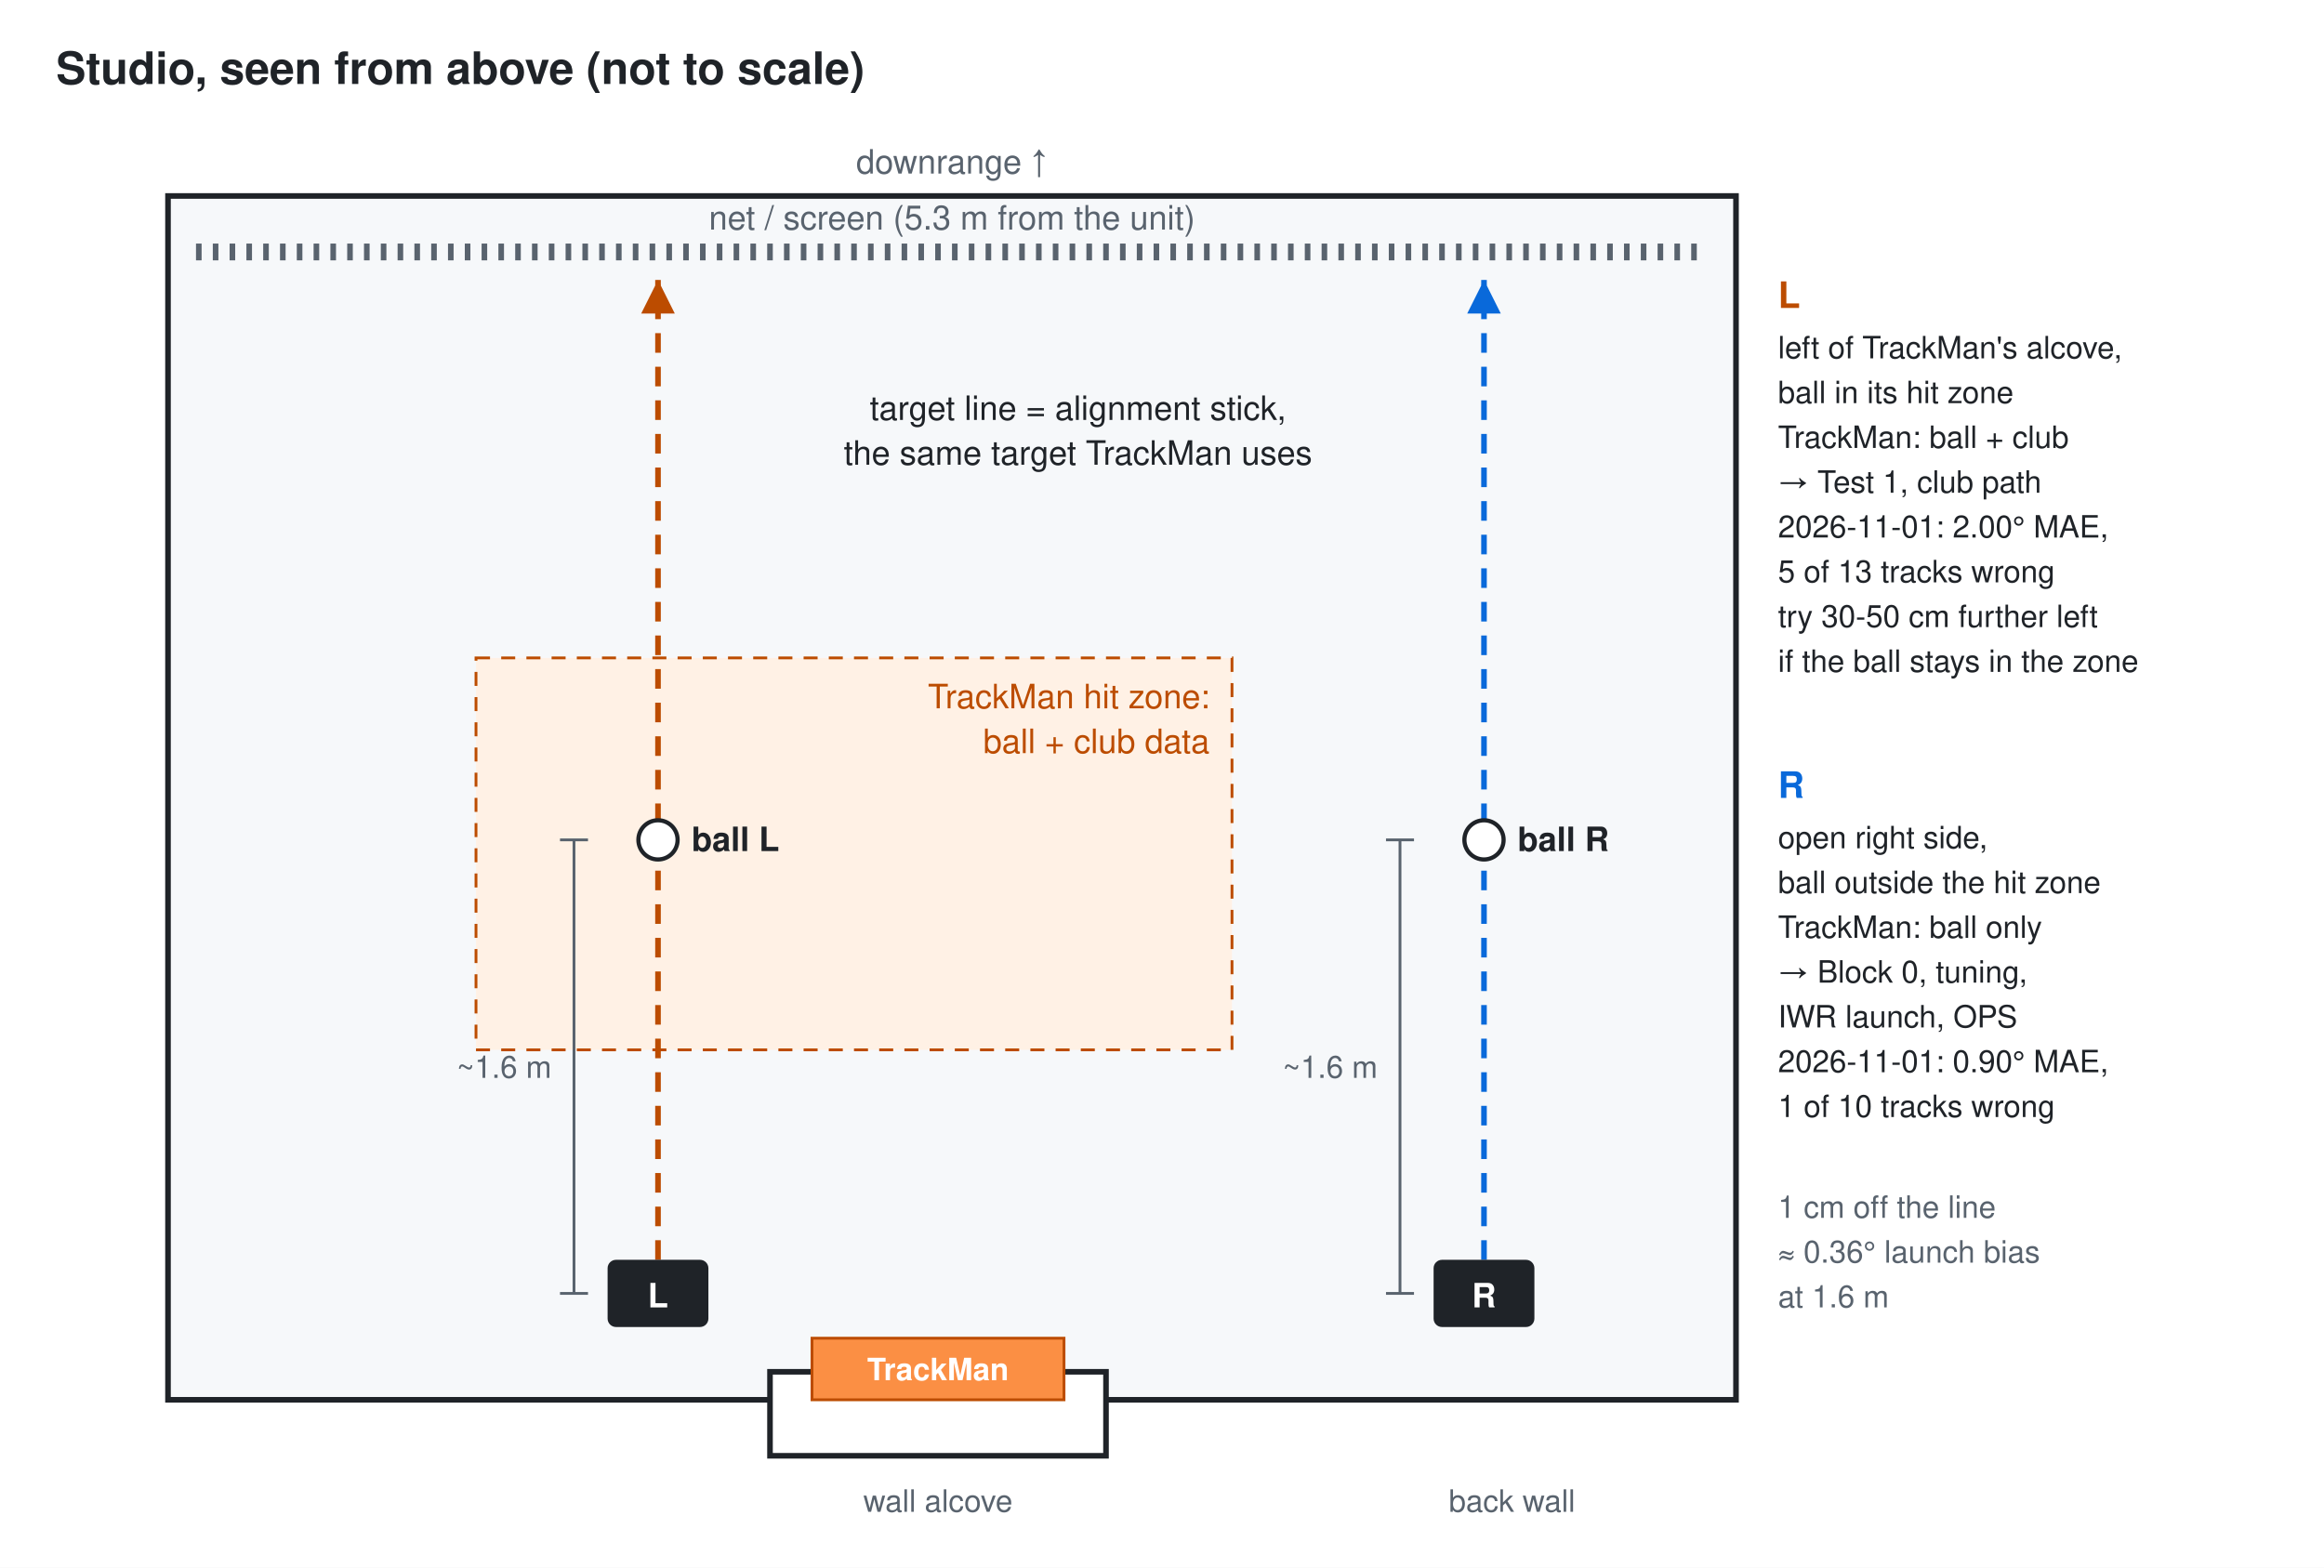
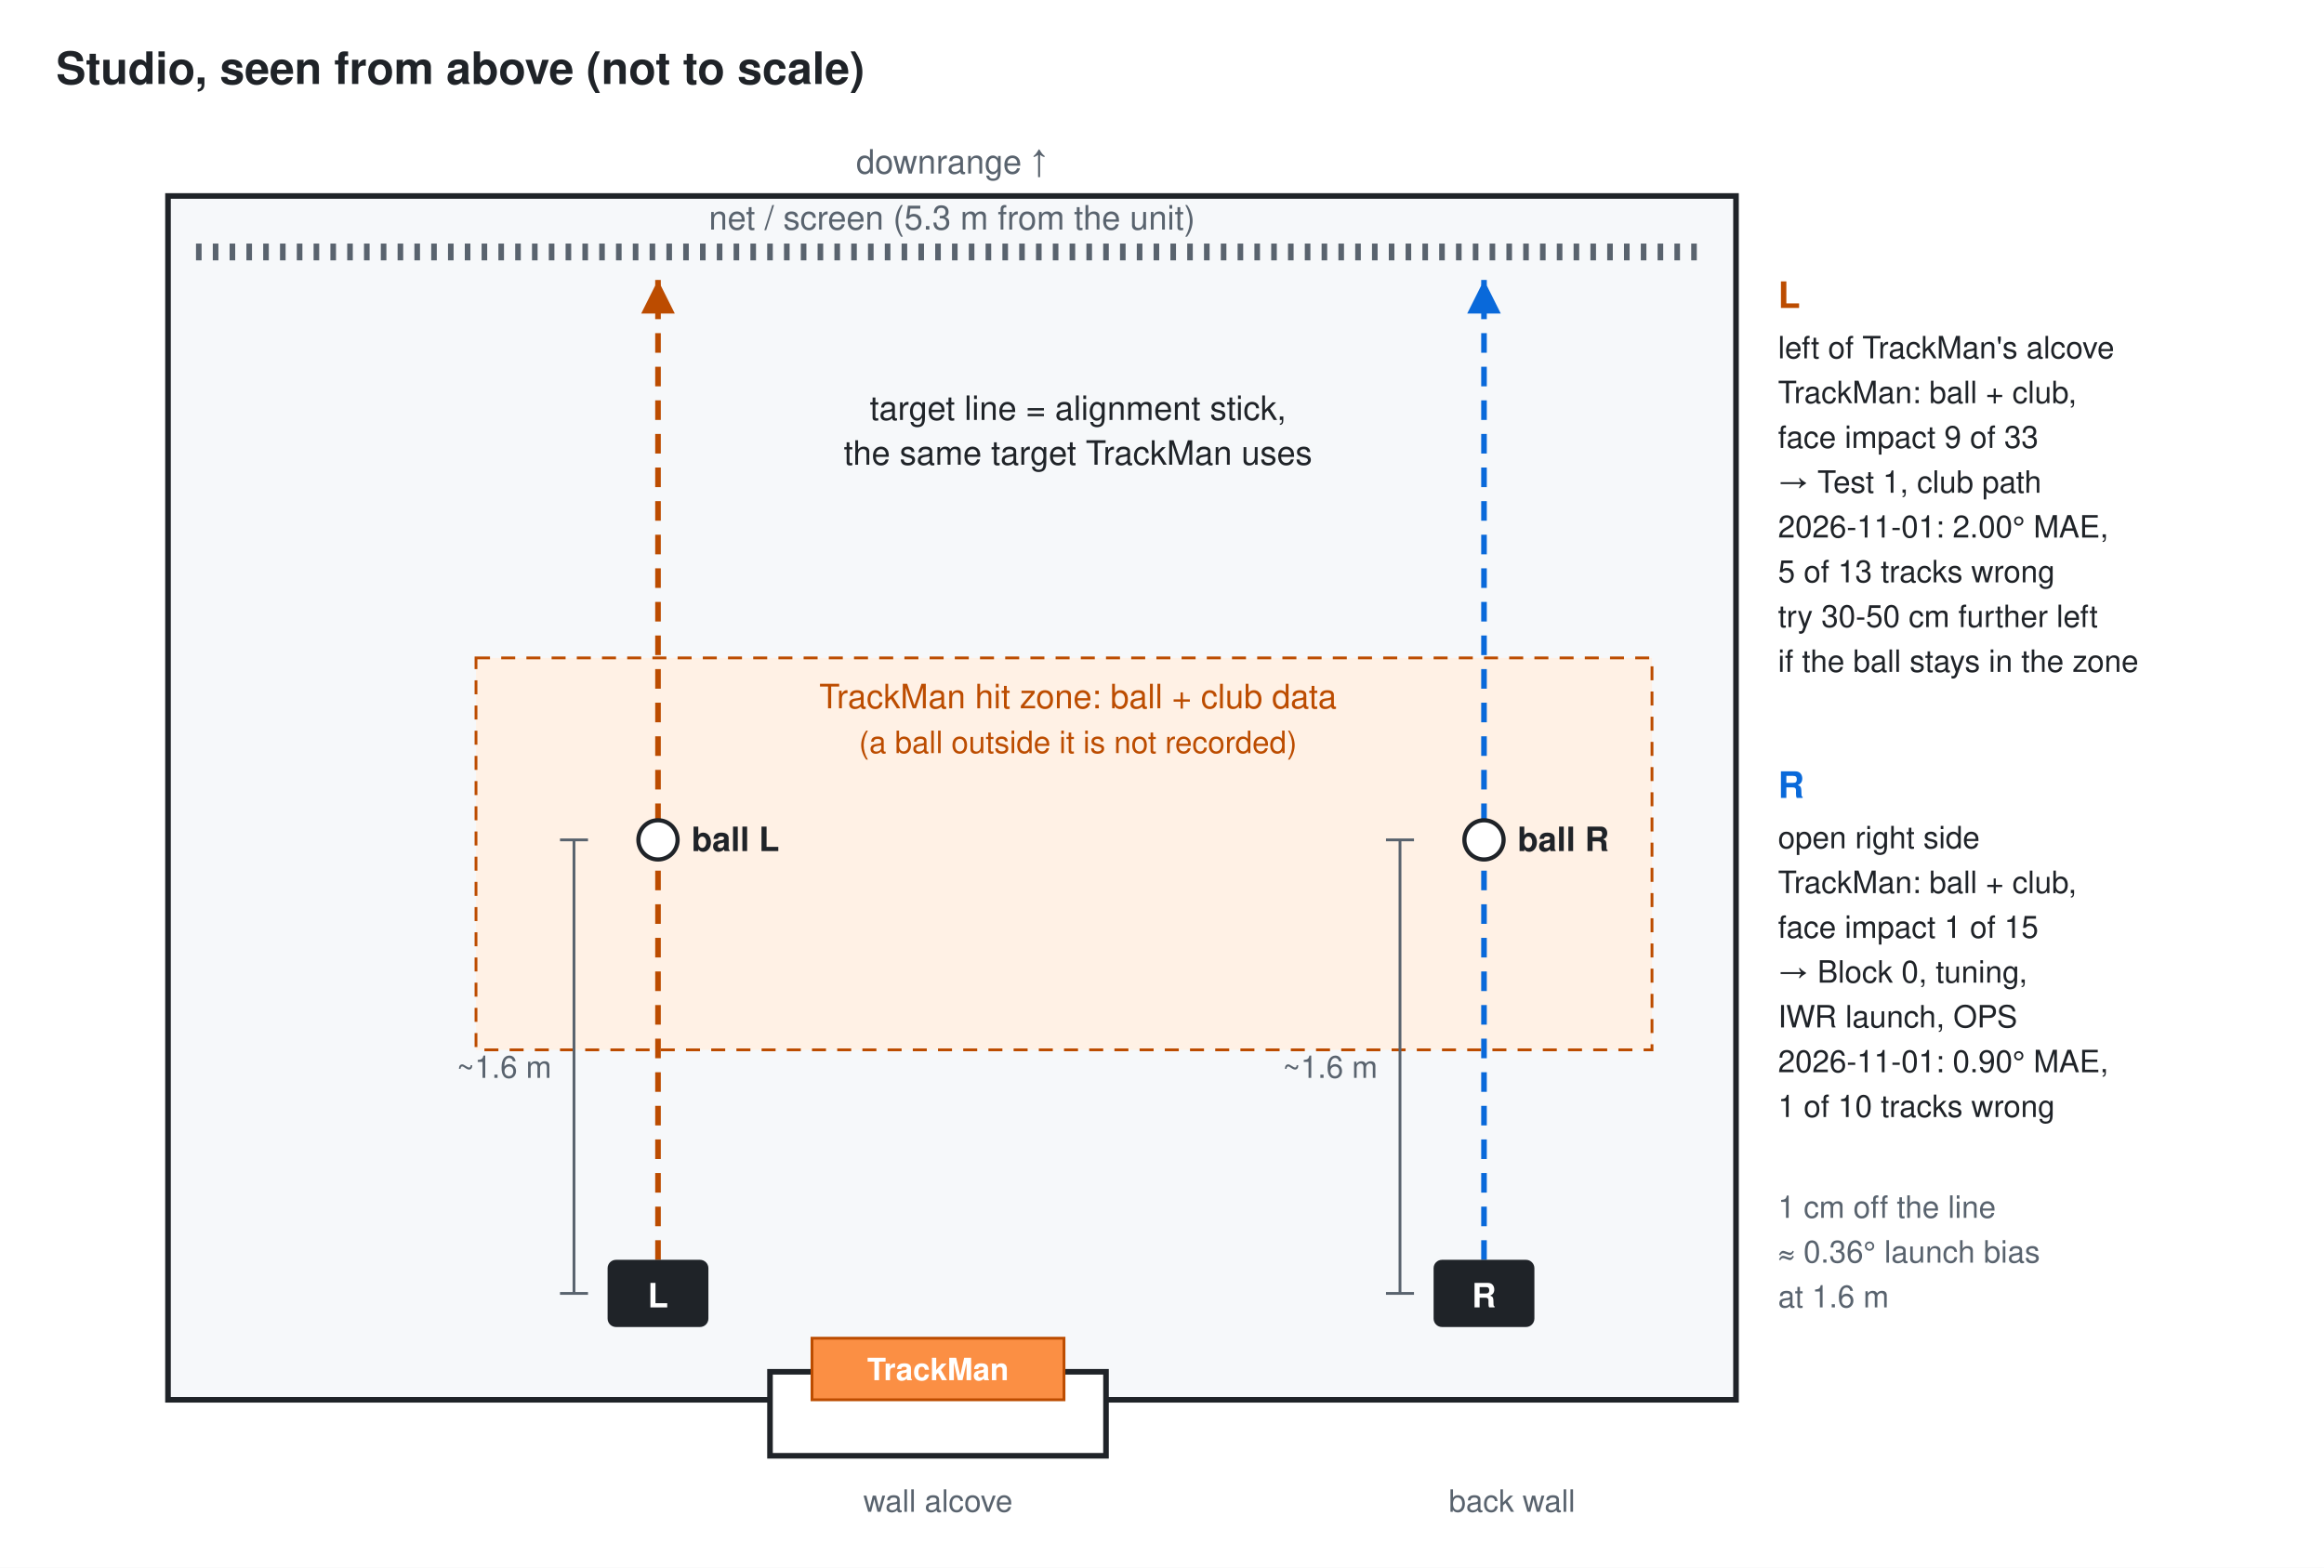
<svg xmlns="http://www.w3.org/2000/svg" viewBox="0 0 830 560" width="830" height="560" font-family="Helvetica, Arial, sans-serif">
  <rect width="830" height="560" fill="#ffffff" />
  <text x="20.0" y="30.0" font-size="16" fill="#1f2328" text-anchor="start" font-weight="bold">Studio, seen from above (not to scale)</text>
  <rect x="60" y="70" width="560" height="430" fill="#f6f8fa" stroke="#1f2328" stroke-width="2" />
  <line x1="70" y1="90" x2="610" y2="90" stroke="#59636e" stroke-width="6" stroke-dasharray="2 4" />
  <text x="340.0" y="82.0" font-size="12" fill="#59636e" text-anchor="middle" font-weight="normal">net / screen (5.3 m from the unit)</text>
-   <rect x="170" y="235" width="270" height="140" fill="#fff1e5" stroke="#bc4c00" stroke-dasharray="5 4" />
-   <text x="432.0" y="253.0" font-size="12" fill="#bc4c00" text-anchor="end" font-weight="normal">TrackMan hit zone:</text>
-   <text x="432.0" y="269.0" font-size="12" fill="#bc4c00" text-anchor="end" font-weight="normal">ball + club data</text>
+   <rect x="170" y="235" width="420" height="140" fill="#fff1e5" stroke="#bc4c00" stroke-dasharray="5 4" />
+   <text x="385.0" y="253.0" font-size="12" fill="#bc4c00" text-anchor="middle" font-weight="normal">TrackMan hit zone: ball + club data</text>
+   <text x="385.0" y="269.0" font-size="11" fill="#bc4c00" text-anchor="middle" font-weight="normal">(a ball outside it is not recorded)</text>
  <rect x="275" y="490" width="120" height="30" fill="#ffffff" stroke="#1f2328" stroke-width="2" />
  <rect x="290" y="478" width="90" height="22" fill="#fb8f44" stroke="#bc4c00" />
  <text x="335.0" y="493.0" font-size="11" fill="#ffffff" text-anchor="middle" font-weight="bold">TrackMan</text>
  <text x="335.0" y="540.0" font-size="11" fill="#59636e" text-anchor="middle" font-weight="normal">wall alcove</text>
  <text x="540.0" y="540.0" font-size="11" fill="#59636e" text-anchor="middle" font-weight="normal">back wall</text>
  <line x1="235" y1="450" x2="235" y2="100" stroke="#bc4c00" stroke-width="2" stroke-dasharray="7 5" />
  <path d="M235 100 l-6 12 h12 z" fill="#bc4c00" />
  <circle cx="235" cy="300" r="7" fill="#ffffff" stroke="#1f2328" stroke-width="1.5" />
  <line x1="205" y1="462" x2="205" y2="300" stroke="#59636e" stroke-width="1" />
  <line x1="200" y1="462" x2="210" y2="462" stroke="#59636e" stroke-width="1" />
  <line x1="200" y1="300" x2="210" y2="300" stroke="#59636e" stroke-width="1" />
  <text x="197.0" y="385.0" font-size="11" fill="#59636e" text-anchor="end" font-weight="normal">~1.6 m</text>
  <text x="247.0" y="304.0" font-size="12" fill="#1f2328" text-anchor="start" font-weight="bold">ball L</text>
  <rect x="217" y="450" width="36" height="24" rx="3" fill="#1f2328" />
  <text x="235.0" y="467.0" font-size="12" fill="#ffffff" text-anchor="middle" font-weight="bold">L</text>
  <line x1="530" y1="450" x2="530" y2="100" stroke="#0969da" stroke-width="2" stroke-dasharray="7 5" />
  <path d="M530 100 l-6 12 h12 z" fill="#0969da" />
  <circle cx="530" cy="300" r="7" fill="#ffffff" stroke="#1f2328" stroke-width="1.5" />
  <line x1="500" y1="462" x2="500" y2="300" stroke="#59636e" stroke-width="1" />
  <line x1="495" y1="462" x2="505" y2="462" stroke="#59636e" stroke-width="1" />
  <line x1="495" y1="300" x2="505" y2="300" stroke="#59636e" stroke-width="1" />
  <text x="492.0" y="385.0" font-size="11" fill="#59636e" text-anchor="end" font-weight="normal">~1.6 m</text>
  <text x="542.0" y="304.0" font-size="12" fill="#1f2328" text-anchor="start" font-weight="bold">ball R</text>
  <rect x="512" y="450" width="36" height="24" rx="3" fill="#1f2328" />
  <text x="530.0" y="467.0" font-size="12" fill="#ffffff" text-anchor="middle" font-weight="bold">R</text>
  <text x="385.0" y="150.0" font-size="12" fill="#1f2328" text-anchor="middle" font-weight="normal">target line = alignment stick,</text>
  <text x="385.0" y="166.0" font-size="12" fill="#1f2328" text-anchor="middle" font-weight="normal">the same target TrackMan uses</text>
  <text x="635.0" y="110.0" font-size="13" fill="#bc4c00" text-anchor="start" font-weight="bold">L</text>
-   <text x="635.0" y="128.0" font-size="11" fill="#1f2328" text-anchor="start" font-weight="normal">left of TrackMan's alcove,</text>
-   <text x="635.0" y="144.0" font-size="11" fill="#1f2328" text-anchor="start" font-weight="normal">ball in its hit zone</text>
-   <text x="635.0" y="160.0" font-size="11" fill="#1f2328" text-anchor="start" font-weight="normal">TrackMan: ball + club</text>
+   <text x="635.0" y="128.0" font-size="11" fill="#1f2328" text-anchor="start" font-weight="normal">left of TrackMan's alcove</text>
+   <text x="635.0" y="144.0" font-size="11" fill="#1f2328" text-anchor="start" font-weight="normal">TrackMan: ball + club,</text>
+   <text x="635.0" y="160.0" font-size="11" fill="#1f2328" text-anchor="start" font-weight="normal">face impact 9 of 33</text>
  <text x="635.0" y="176.0" font-size="11" fill="#1f2328" text-anchor="start" font-weight="normal">→ Test 1, club path</text>
  <text x="635.0" y="192.0" font-size="11" fill="#1f2328" text-anchor="start" font-weight="normal">2026-11-01: 2.00° MAE,</text>
  <text x="635.0" y="208.0" font-size="11" fill="#1f2328" text-anchor="start" font-weight="normal">5 of 13 tracks wrong</text>
  <text x="635.0" y="224.0" font-size="11" fill="#1f2328" text-anchor="start" font-weight="normal">try 30-50 cm further left</text>
  <text x="635.0" y="240.0" font-size="11" fill="#1f2328" text-anchor="start" font-weight="normal">if the ball stays in the zone</text>
  <text x="635.0" y="285.0" font-size="13" fill="#0969da" text-anchor="start" font-weight="bold">R</text>
-   <text x="635.0" y="303.0" font-size="11" fill="#1f2328" text-anchor="start" font-weight="normal">open right side,</text>
-   <text x="635.0" y="319.0" font-size="11" fill="#1f2328" text-anchor="start" font-weight="normal">ball outside the hit zone</text>
-   <text x="635.0" y="335.0" font-size="11" fill="#1f2328" text-anchor="start" font-weight="normal">TrackMan: ball only</text>
+   <text x="635.0" y="303.0" font-size="11" fill="#1f2328" text-anchor="start" font-weight="normal">open right side</text>
+   <text x="635.0" y="319.0" font-size="11" fill="#1f2328" text-anchor="start" font-weight="normal">TrackMan: ball + club,</text>
+   <text x="635.0" y="335.0" font-size="11" fill="#1f2328" text-anchor="start" font-weight="normal">face impact 1 of 15</text>
  <text x="635.0" y="351.0" font-size="11" fill="#1f2328" text-anchor="start" font-weight="normal">→ Block 0, tuning,</text>
  <text x="635.0" y="367.0" font-size="11" fill="#1f2328" text-anchor="start" font-weight="normal">IWR launch, OPS</text>
  <text x="635.0" y="383.0" font-size="11" fill="#1f2328" text-anchor="start" font-weight="normal">2026-11-01: 0.90° MAE,</text>
  <text x="635.0" y="399.0" font-size="11" fill="#1f2328" text-anchor="start" font-weight="normal">1 of 10 tracks wrong</text>
  <text x="635.0" y="435.0" font-size="11" fill="#59636e" text-anchor="start" font-weight="normal">1 cm off the line</text>
  <text x="635.0" y="451.0" font-size="11" fill="#59636e" text-anchor="start" font-weight="normal">≈ 0.36° launch bias</text>
  <text x="635.0" y="467.0" font-size="11" fill="#59636e" text-anchor="start" font-weight="normal">at 1.6 m</text>
  <text x="340.0" y="62.0" font-size="12" fill="#59636e" text-anchor="middle" font-weight="normal">downrange ↑</text>
</svg>
